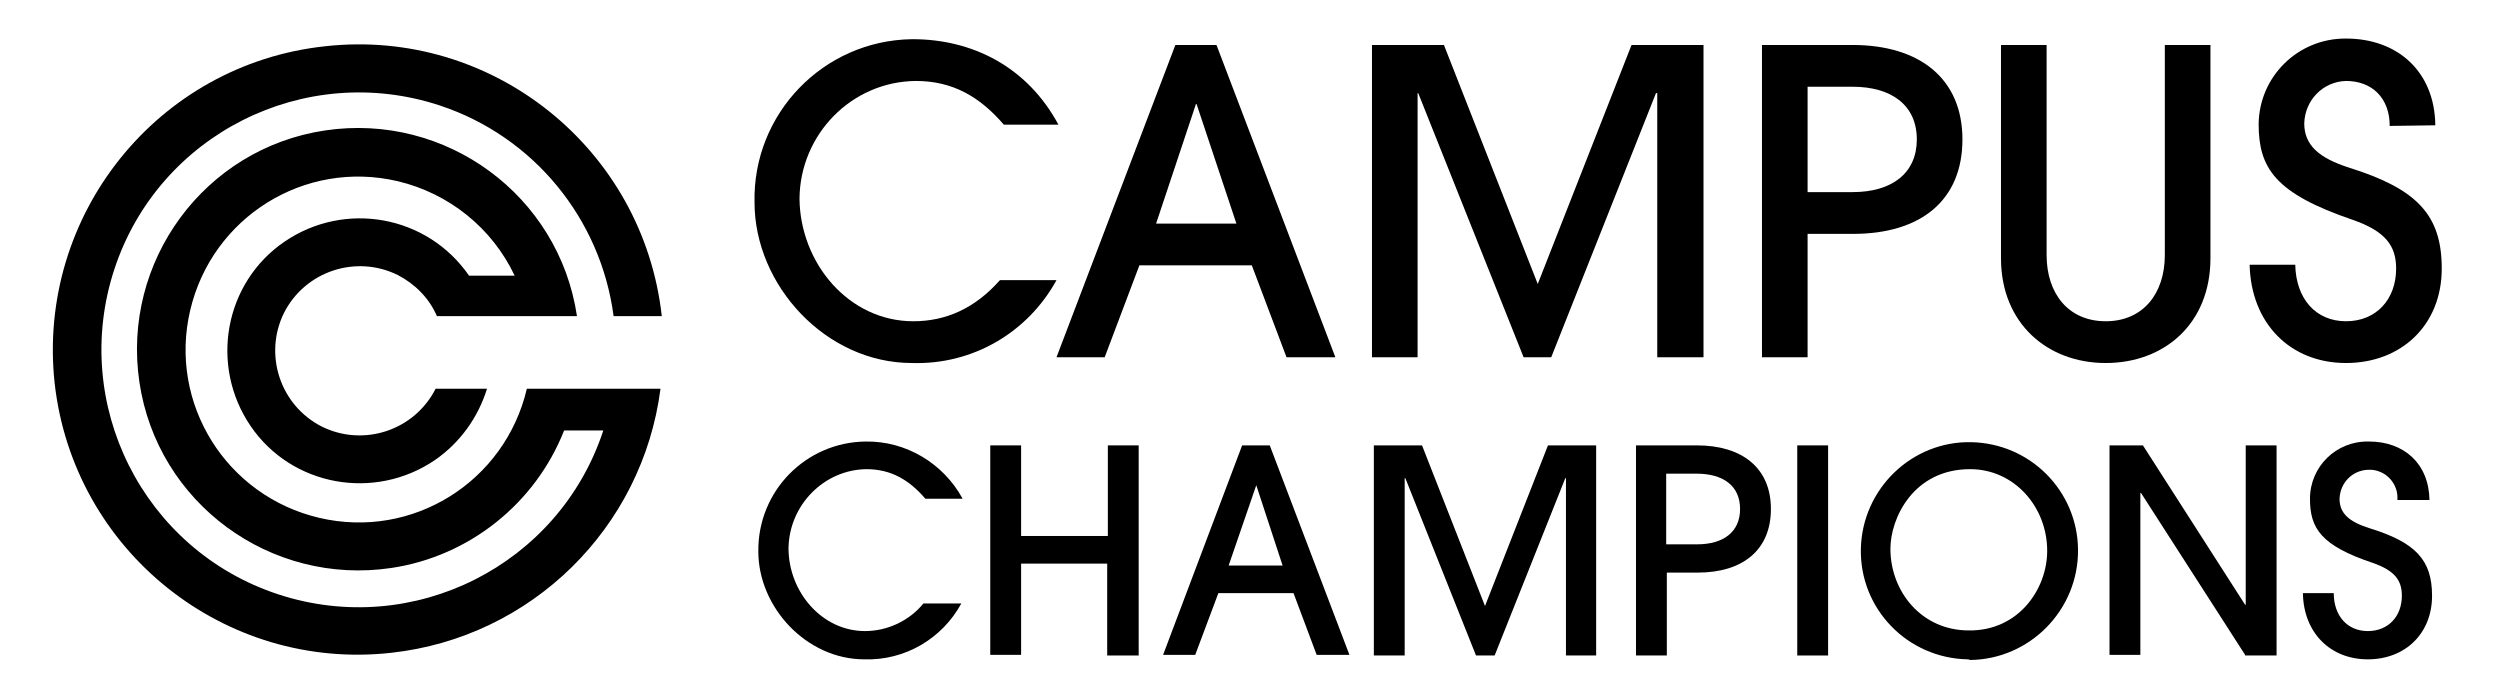
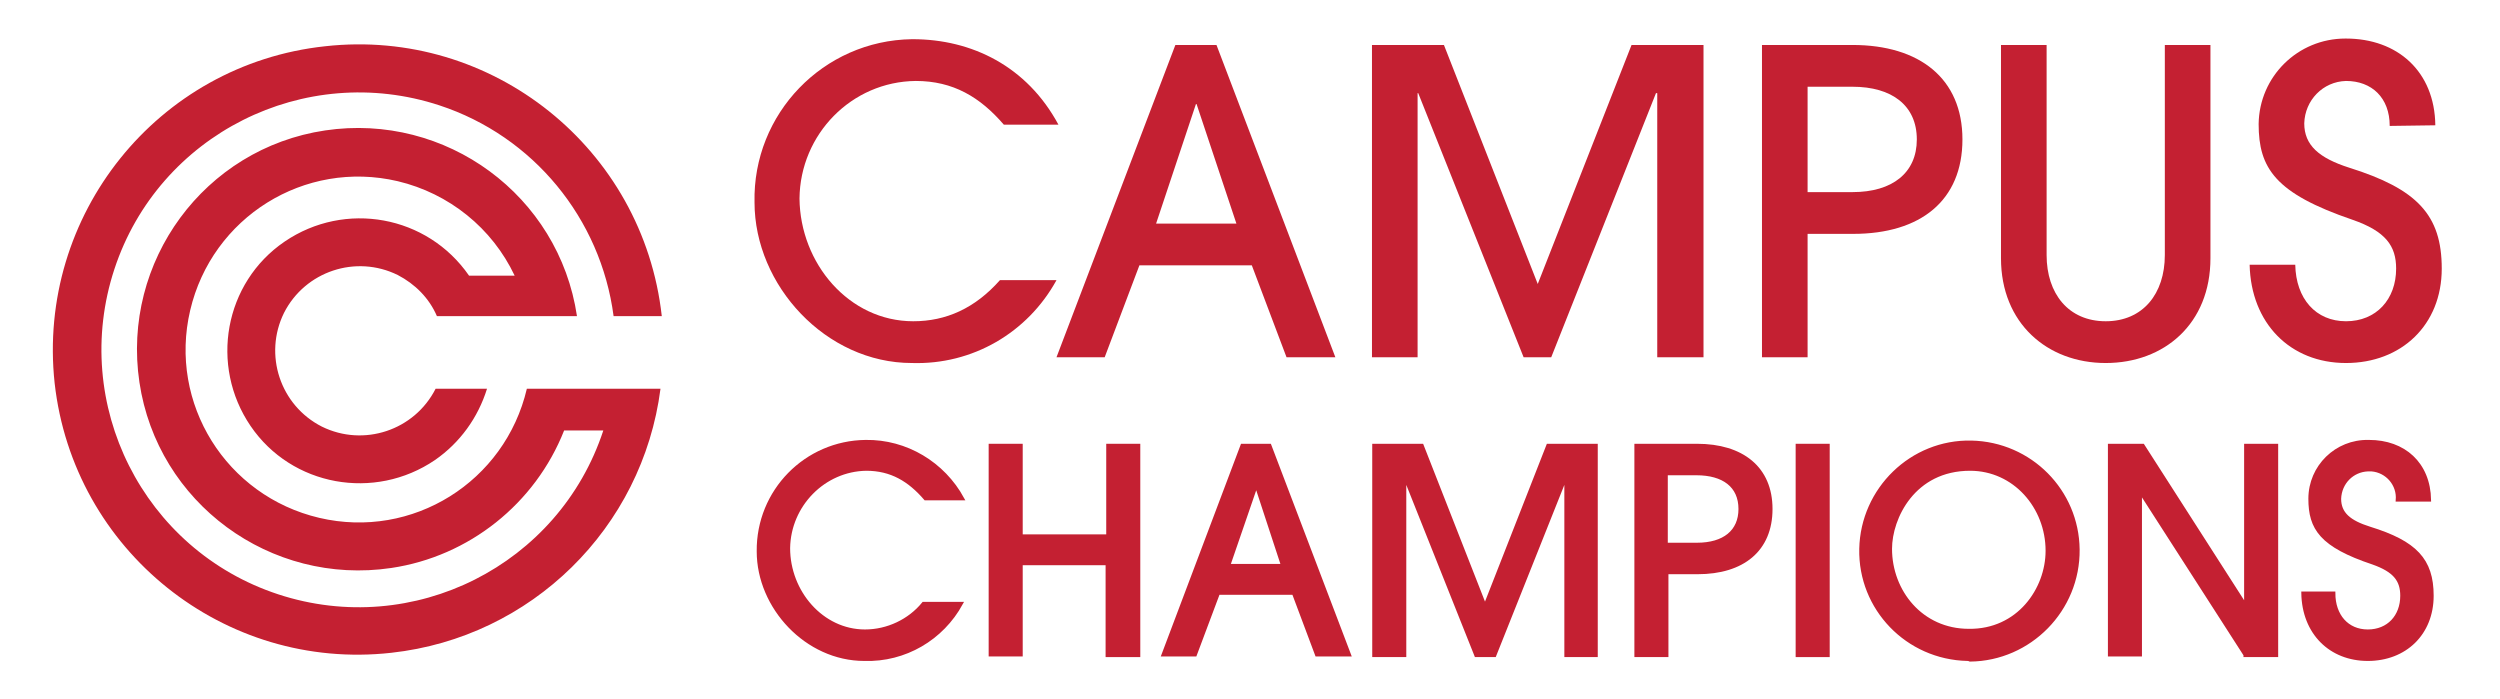
<svg xmlns="http://www.w3.org/2000/svg" version="1.1" id="Layer_1" x="0px" y="0px" viewBox="0 0 389.1 108.7" style="enable-background:new 0 0 389.1 108.7;" xml:space="preserve">
+   <style type="text/css">
+ 	.st0{fill:#C42032;}
+ 	.st1{fill:#C42032;stroke:#C42032;stroke-width:0.5;stroke-miterlimit:10;}
+ </style>
  <path id="Path_5" class="st0" d="M95.4,60.5h-5.8v0H82c-3.4,14.5-17.8,23.5-32.3,20.1c-14.5-3.4-23.5-17.8-20.1-32.3  c3.4-14.5,17.8-23.5,32.3-20.1c8,1.9,14.7,7.3,18.2,14.7H73c-6.5-9.4-19.3-11.7-28.7-5.3S32.6,56.9,39,66.3S58.3,78,67.7,71.6  c3.9-2.7,6.7-6.6,8.1-11.1h-8c-3.3,6.5-11.2,9.1-17.7,5.9c-6.5-3.3-9.1-11.2-5.9-17.7c3.3-6.5,11.2-9.1,17.7-5.9  c2.7,1.4,4.9,3.6,6.1,6.4h7.9v0h6.3v0h7.6c-2.8-18.8-20.4-31.7-39.2-28.9c-18.8,2.8-31.7,20.4-28.9,39.2  c2.8,18.8,20.4,31.7,39.2,28.9c12.1-1.8,22.4-10,26.9-21.4h6.1c-6.9,21-29.6,32.4-50.6,25.5c-21-6.9-32.4-29.6-25.5-50.6  c6.9-21,29.6-32.4,50.6-25.5c14.6,4.8,25.1,17.6,27.1,32.8h7.5c-2.9-26.1-26.4-44.9-52.4-42C24.5,10,5.7,33.5,8.5,59.6  c2.9,26.1,26.4,44.9,52.4,42c21.8-2.4,39.1-19.4,41.9-41.1L95.4,60.5L95.4,60.5z" />
  <g id="Group_760" transform="translate(126.434 6)">
    <g id="Group_758" transform="translate(0.591 62.62)">
      <path id="Path_6" class="st1" d="M22.6,25.3c-3,5.5-8.8,8.9-15.1,8.7c-9,0-16.5-8.1-16.5-16.8C-9.1,7.8-1.6,0.2,7.7,0.1    C14,0,19.8,3.5,22.8,9H17c-2.5-2.9-5.3-4.6-9.2-4.6C1.2,4.5-4.2,10-4.3,16.7c0,6.8,5.2,12.9,11.9,12.9c3.5,0,6.9-1.6,9.1-4.3    L22.6,25.3z" />
      <path id="Path_7" class="st1" d="M45.3,33.3V19.1H31.9v14.2h-4.8V0.7h4.8v14.1h13.5V0.7h4.8v32.7H45.3z" />
      <path id="Path_8" class="st1" d="M77.9,33.3l-3.6-9.6H62.6L59,33.3h-5L66.3,0.7h4.3L83,33.3H77.9z M68.5,6.9L68.5,6.9l-4.3,12.5    h8.4L68.5,6.9z" />
      <path id="Path_9" class="st1" d="M116.7,33.3V5.8h-0.1l-11,27.6h-2.9l-11-27.6h-0.1v27.6h-4.8V0.7h7.5l9.8,25l9.8-25h7.5v32.7    H116.7z" />
      <path id="Path_10" class="st1" d="M127.6,33.3V0.7h9.5c7,0,11.5,3.5,11.5,9.9s-4.4,9.9-11.4,9.9h-4.8v12.9H127.6z M137.1,16.1    c4.2,0,6.7-2,6.7-5.5c0-3.6-2.6-5.5-6.8-5.5h-4.7v11H137.1z" />
      <path id="Path_11" class="st1" d="M152.7,33.3V0.7h4.8v32.7H152.7z" />
      <path id="Path_12" class="st1" d="M179.2,34c-9.4-0.2-16.8-7.9-16.6-17.2s7.9-16.8,17.2-16.6c9.2,0.2,16.5,7.6,16.6,16.7    c0.1,9.4-7.5,17.1-16.8,17.2C179.4,34,179.3,34,179.2,34z M191.6,17.1c0-6.8-5.1-12.7-12-12.7c-8.8,0-12.4,7.6-12.4,12.4    c0,6.6,4.8,12.7,12.2,12.7C187.1,29.6,191.6,23.1,191.6,17.1L191.6,17.1z" />
      <path id="Path_13" class="st1" d="M222.4,33.3L206.2,8.1h-0.1v25.2h-4.8V0.7h5.2l15.9,24.8h0.1V0.7h4.8v32.7H222.4z" />
      <path id="Path_14" class="st1" d="M246.1,9.2c0.2-2.4-1.6-4.5-4-4.7c-0.2,0-0.4,0-0.6,0c-2.4,0.1-4.3,2-4.4,4.5    c0,2.3,1.5,3.6,4.7,4.6c7.1,2.2,9.7,4.9,9.7,10.5c0,5.9-4.2,9.9-10,9.9c-5.8,0-10-4.1-10.1-10.3h4.8c0,3.5,2.1,5.9,5.3,5.9    s5.3-2.3,5.3-5.5c0-2.4-1.1-3.9-4.5-5.1c-8.1-2.7-9.8-5.4-9.8-10c0-5,4.1-9,9.1-8.9c0,0,0,0,0.1,0c5.4,0,9.3,3.4,9.4,9.1    L246.1,9.2z" />
    </g>
    <g id="Group_759" transform="translate(0 0)">
      <path id="Path_15" class="st0" d="M38,37.6c-4.5,8.2-13.1,13.2-22.5,12.9C2.1,50.5-9,38.4-9,25.5C-9.3,11.7,1.7,0.3,15.5,0.1    c0,0,0.1,0,0.1,0c9.2,0,17.8,4.2,22.7,13.3h-8.5c-3.7-4.3-7.9-6.8-13.7-6.8c-10,0.1-18,8.3-18.1,18.3C-1.9,35,5.7,44,15.7,44    c5.1,0,9.6-2,13.5-6.4H38z" />
      <path id="Path_16" class="st0" d="M73.8,49.6l-5.4-14.3H50.9l-5.4,14.3h-7.5L56.5,1h6.4l18.5,48.6H73.8z M59.8,10.2h-0.1    l-6.2,18.6H66L59.8,10.2z" />
      <path id="Path_17" class="st0" d="M131.5,49.6V8.5h-0.2L115,49.6h-4.3L94.3,8.5h-0.1v41.1h-7.1V1h11.2l14.6,37.2L127.5,1h11.2    v48.6H131.5z" />
      <path id="Path_18" class="st0" d="M147.8,49.6V1h14.1C172.3,1,179,6.2,179,15.7s-6.5,14.7-17,14.7h-7.1v19.2L147.8,49.6z     M161.9,23.9c6.2,0,10-3,10-8.2c0-5.3-3.9-8.2-10-8.2h-7v16.4H161.9z" />
      <path id="Path_19" class="st0" d="M210.5,1h7.1v33.2c0,10.2-7.2,16.3-16.3,16.3S185,44.3,185,34.2V1h7.1v32.7    c0,6,3.4,10.3,9.2,10.3s9.2-4.3,9.2-10.3L210.5,1z" />
      <path id="Path_20" class="st0" d="M245.5,13.6c0-4.4-2.8-7-6.8-7c-3.6,0.1-6.4,3-6.5,6.6c0,3.4,2.3,5.4,7,6.9    c10.5,3.3,14.4,7.3,14.4,15.7c0,8.8-6.3,14.7-14.9,14.7c-8.7,0-14.8-6.2-15-15.3h7.1c0.1,5.3,3.2,8.8,7.9,8.8s7.8-3.4,7.8-8.2    c0-3.5-1.6-5.8-6.8-7.6c-12-4.1-14.6-8-14.6-14.9c0.1-7.4,6.1-13.3,13.5-13.3c0,0,0.1,0,0.1,0c8,0,13.8,5.1,13.9,13.5L245.5,13.6z    " />
    </g>
  </g>
</svg>
